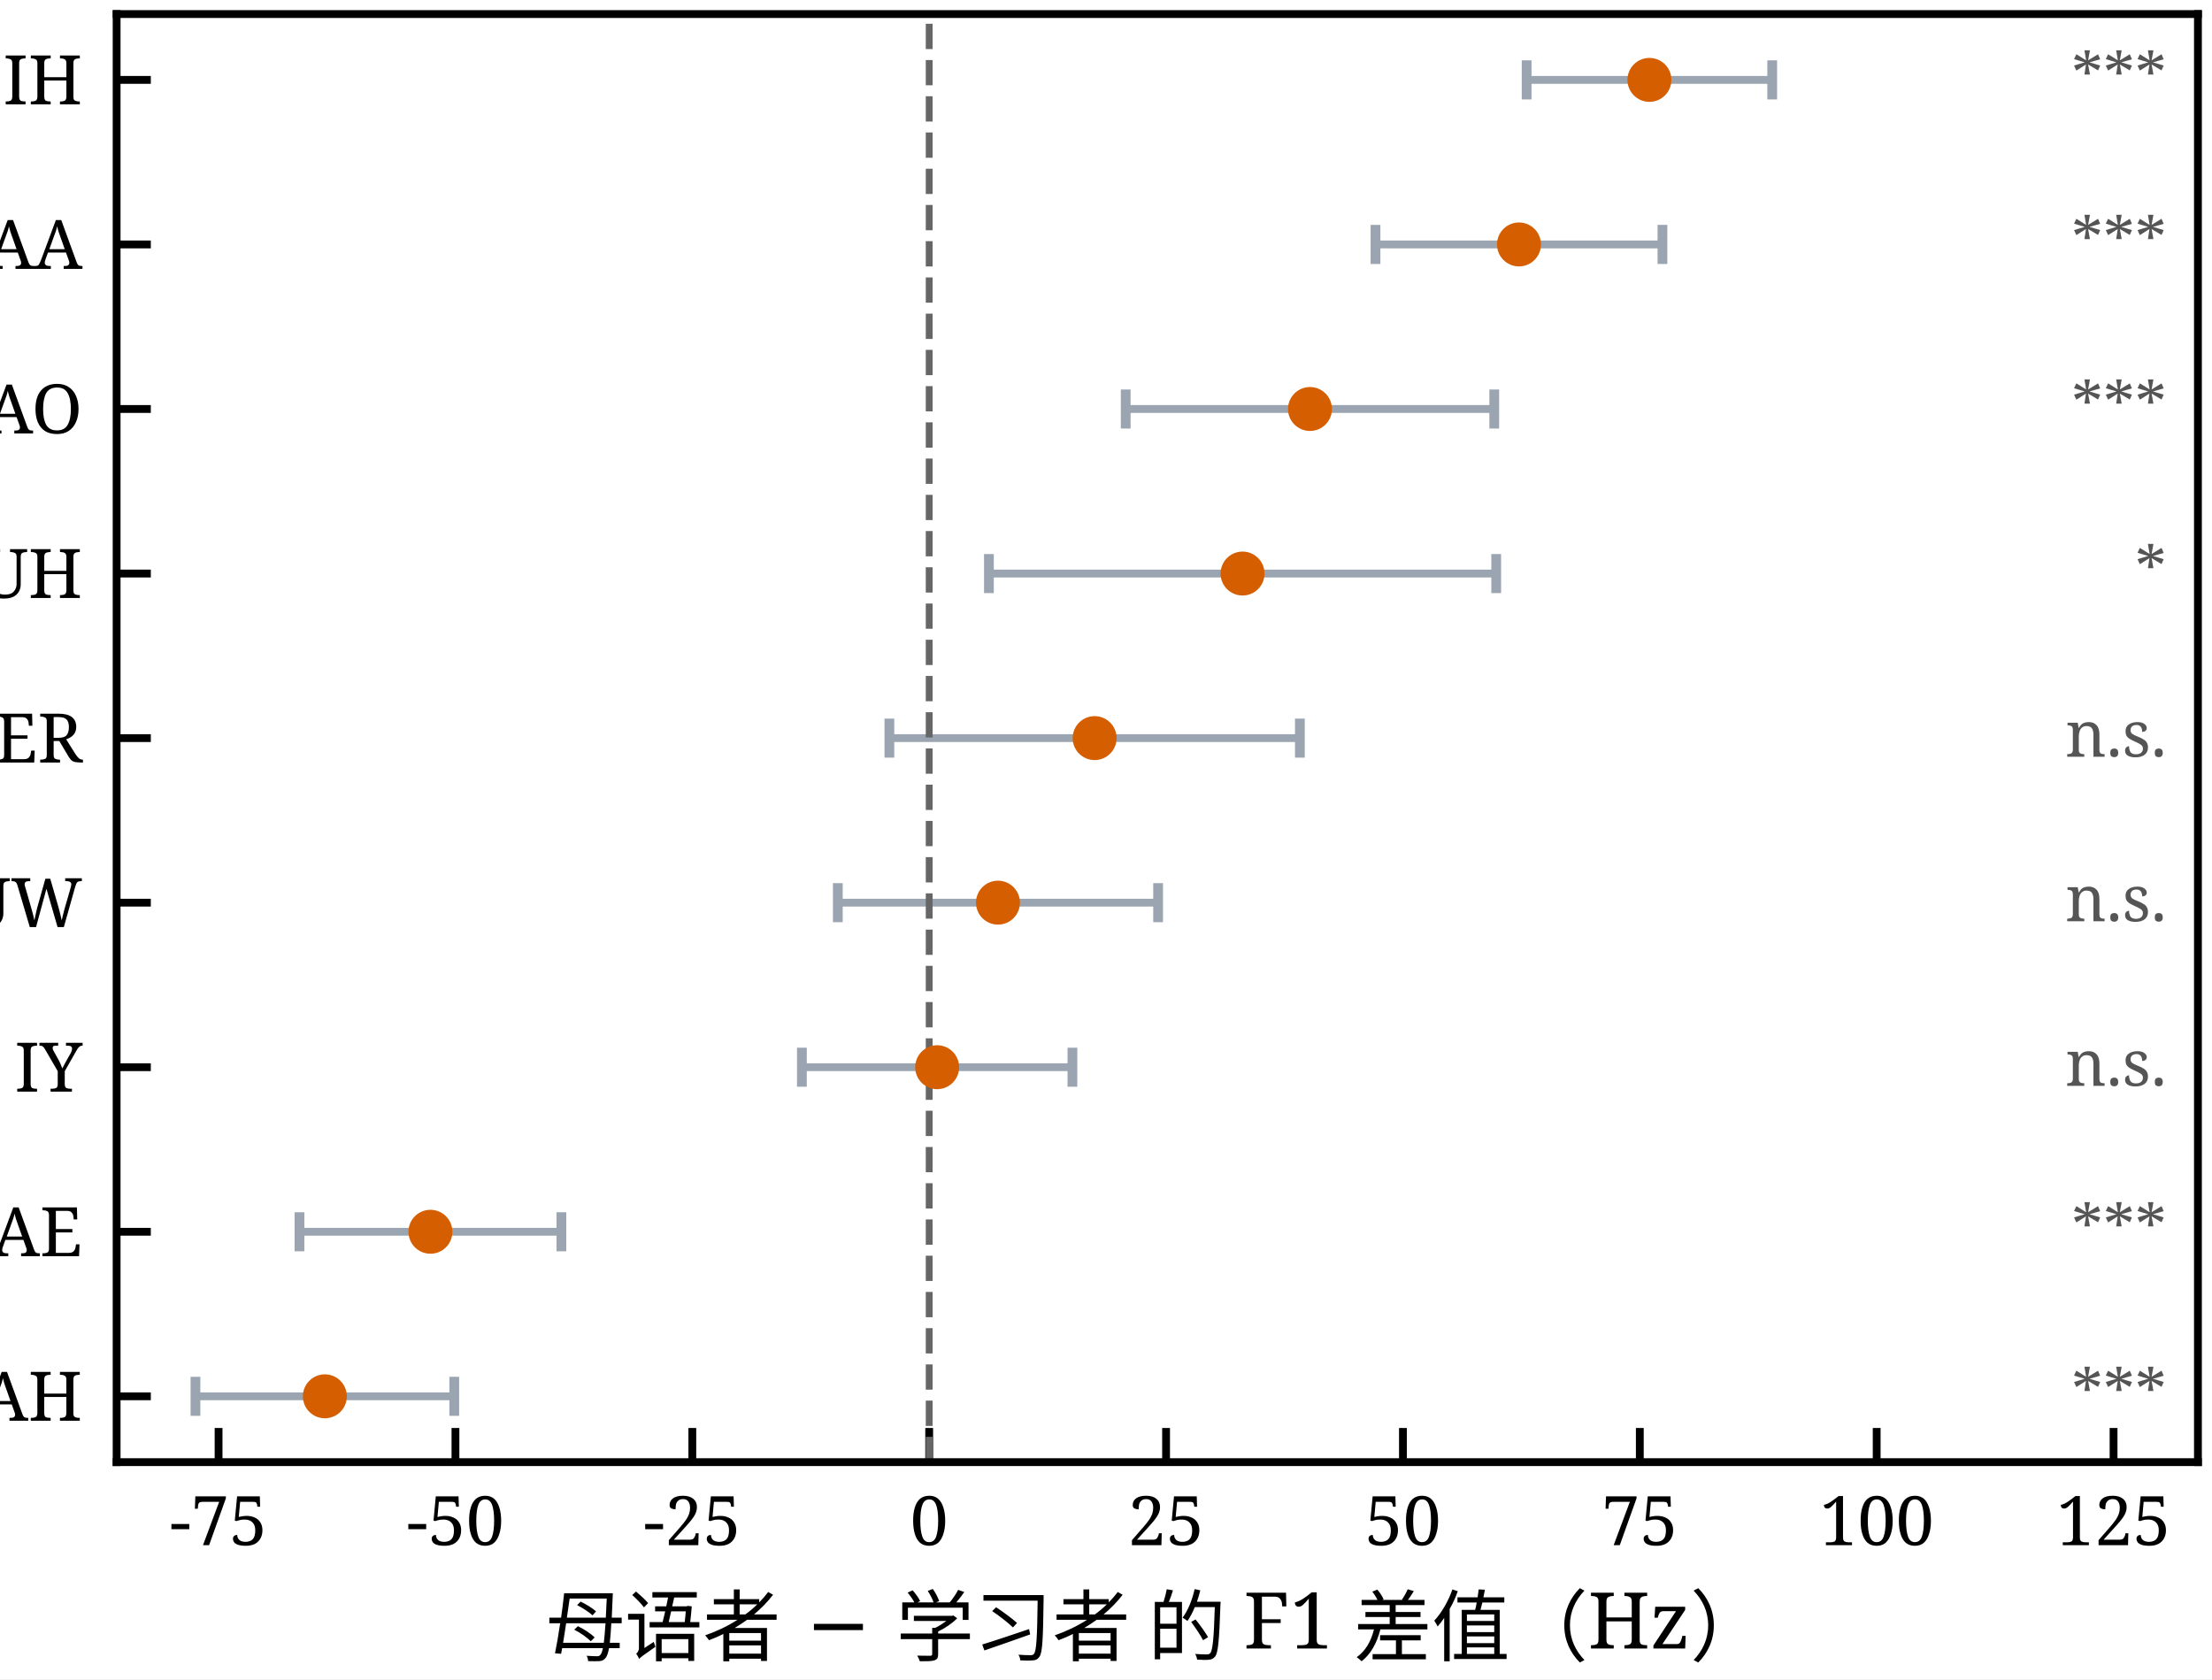
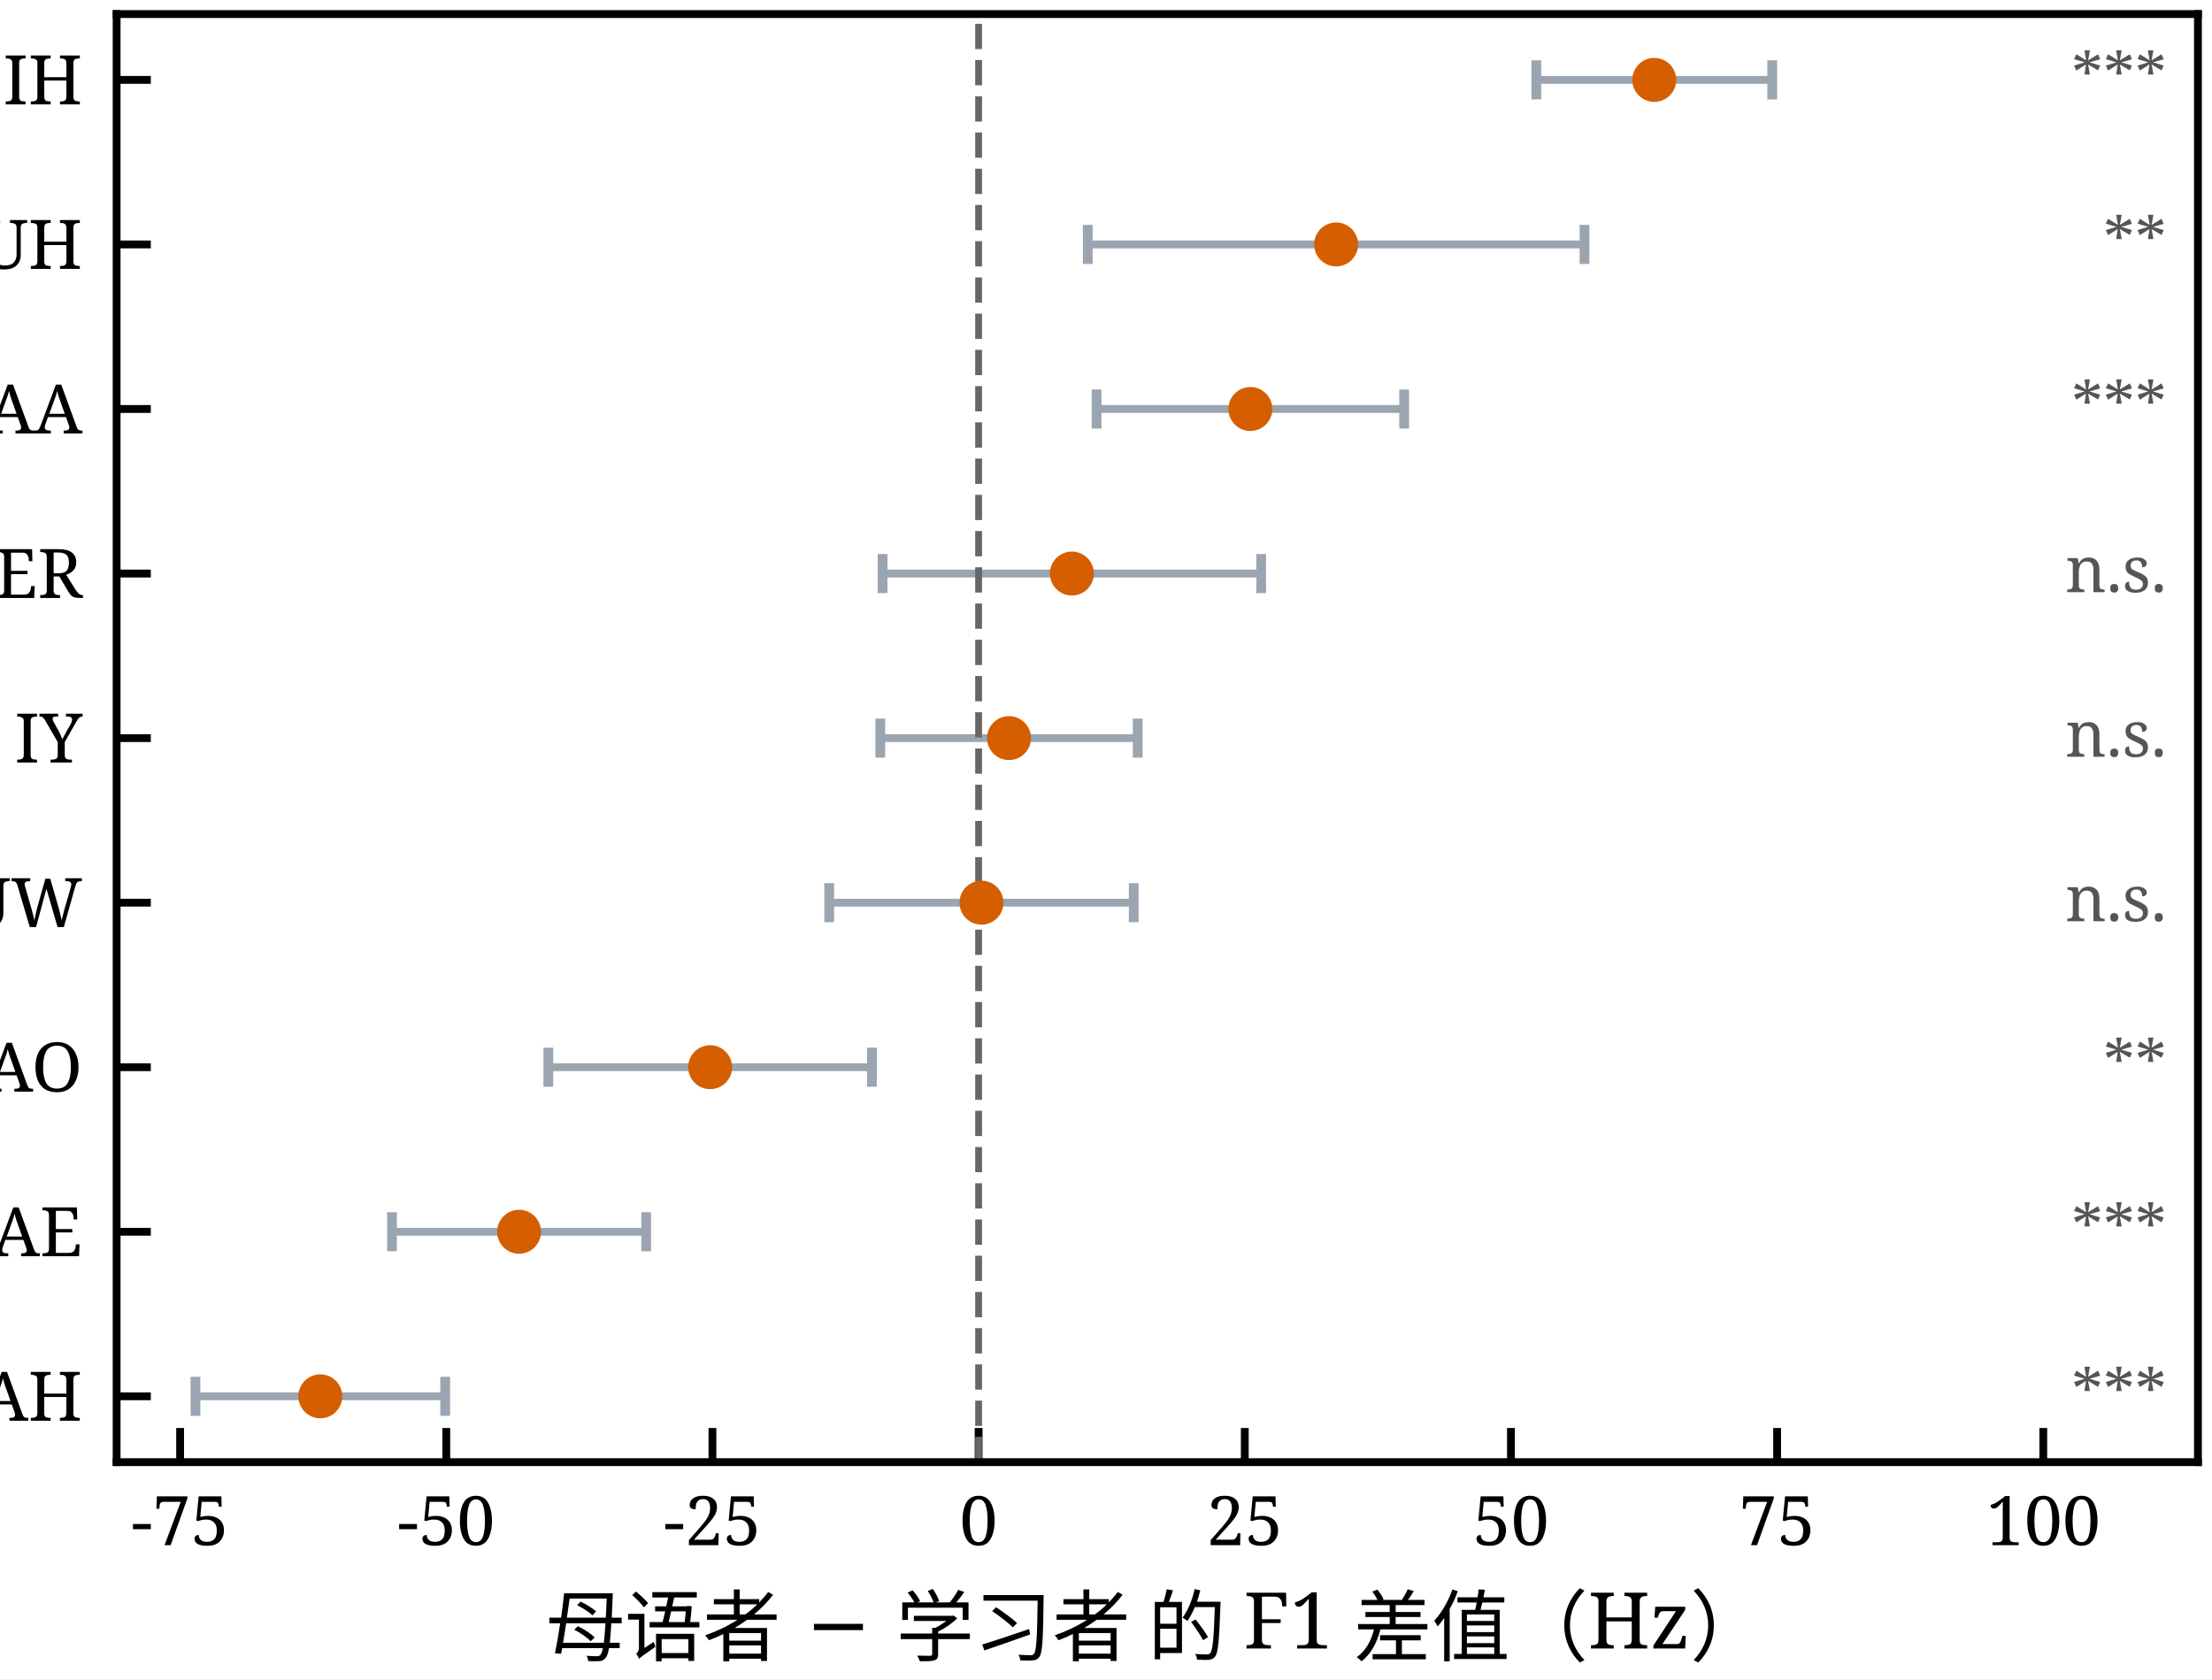
<svg xmlns="http://www.w3.org/2000/svg" xmlns:xlink="http://www.w3.org/1999/xlink" width="226.465pt" height="171.936pt" viewBox="0 0 226.465 171.936" version="1.1">
  <defs>
    <style type="text/css">*{stroke-linejoin: round; stroke-linecap: butt}</style>
  </defs>
  <g id="figure_1">
    <g id="patch_1">
      <path d="M 0 171.936  L 226.465 171.936  L 226.465 0  L 0 0  z " style="fill: #ffffff" />
    </g>
    <g id="axes_1">
      <g id="patch_2">
        <path d="M 11.94 149.715  L 225.025 149.715  L 225.025 1.44  L 11.94 1.44  z " style="fill: #ffffff" />
      </g>
      <g id="matplotlib.axis_1">
        <g id="xtick_1">
          <g id="line2d_1">
            <defs>
-               <path id="m50284971ce" d="M 0 0  L 0 -3.5  " style="stroke: #000000; stroke-width: 0.8" />
+               <path id="mb25aee88a0" d="M 0 0  L 0 -3.5  " style="stroke: #000000; stroke-width: 0.8" />
            </defs>
            <g>
-               <use xlink:href="#m50284971ce" x="22.378" y="149.715" style="stroke: #000000; stroke-width: 0.8" />
+               <use xlink:href="#mb25aee88a0" x="18.441" y="149.715" style="stroke: #000000; stroke-width: 0.8" />
            </g>
          </g>
          <g id="text_1">
-             <text style="font-size: 7px; font-family: 'SimSun'; text-anchor: middle" x="22.378" y="158.219" transform="rotate(-0 22.37759 158.2189)">-75</text>
+             <text style="font-size: 7px; font-family: 'SimSun'; text-anchor: middle" x="18.441" y="158.219" transform="rotate(-0 18.44086 158.2189)">-75</text>
          </g>
        </g>
        <g id="xtick_2">
          <g id="line2d_2">
            <g>
-               <use xlink:href="#m50284971ce" x="46.629" y="149.715" style="stroke: #000000; stroke-width: 0.8" />
+               <use xlink:href="#mb25aee88a0" x="45.691" y="149.715" style="stroke: #000000; stroke-width: 0.8" />
            </g>
          </g>
          <g id="text_2">
-             <text style="font-size: 7px; font-family: 'SimSun'; text-anchor: middle" x="46.629" y="158.219" transform="rotate(-0 46.62871 158.2189)">-50</text>
+             <text style="font-size: 7px; font-family: 'SimSun'; text-anchor: middle" x="45.691" y="158.219" transform="rotate(-0 45.69097 158.2189)">-50</text>
          </g>
        </g>
        <g id="xtick_3">
          <g id="line2d_3">
            <g>
-               <use xlink:href="#m50284971ce" x="70.88" y="149.715" style="stroke: #000000; stroke-width: 0.8" />
+               <use xlink:href="#mb25aee88a0" x="72.941" y="149.715" style="stroke: #000000; stroke-width: 0.8" />
            </g>
          </g>
          <g id="text_3">
-             <text style="font-size: 7px; font-family: 'SimSun'; text-anchor: middle" x="70.88" y="158.219" transform="rotate(-0 70.87983 158.2189)">-25</text>
+             <text style="font-size: 7px; font-family: 'SimSun'; text-anchor: middle" x="72.941" y="158.219" transform="rotate(-0 72.94108 158.2189)">-25</text>
          </g>
        </g>
        <g id="xtick_4">
          <g id="line2d_4">
            <g>
-               <use xlink:href="#m50284971ce" x="95.131" y="149.715" style="stroke: #000000; stroke-width: 0.8" />
+               <use xlink:href="#mb25aee88a0" x="100.191" y="149.715" style="stroke: #000000; stroke-width: 0.8" />
            </g>
          </g>
          <g id="text_4">
-             <text style="font-size: 7px; font-family: 'SimSun'; text-anchor: middle" x="95.131" y="158.219" transform="rotate(-0 95.13095 158.2189)">0</text>
+             <text style="font-size: 7px; font-family: 'SimSun'; text-anchor: middle" x="100.191" y="158.219" transform="rotate(-0 100.1912 158.2189)">0</text>
          </g>
        </g>
        <g id="xtick_5">
          <g id="line2d_5">
            <g>
-               <use xlink:href="#m50284971ce" x="119.382" y="149.715" style="stroke: #000000; stroke-width: 0.8" />
+               <use xlink:href="#mb25aee88a0" x="127.441" y="149.715" style="stroke: #000000; stroke-width: 0.8" />
            </g>
          </g>
          <g id="text_5">
-             <text style="font-size: 7px; font-family: 'SimSun'; text-anchor: middle" x="119.382" y="158.219" transform="rotate(-0 119.3821 158.2189)">25</text>
+             <text style="font-size: 7px; font-family: 'SimSun'; text-anchor: middle" x="127.441" y="158.219" transform="rotate(-0 127.4413 158.2189)">25</text>
          </g>
        </g>
        <g id="xtick_6">
          <g id="line2d_6">
            <g>
-               <use xlink:href="#m50284971ce" x="143.633" y="149.715" style="stroke: #000000; stroke-width: 0.8" />
+               <use xlink:href="#mb25aee88a0" x="154.691" y="149.715" style="stroke: #000000; stroke-width: 0.8" />
            </g>
          </g>
          <g id="text_6">
-             <text style="font-size: 7px; font-family: 'SimSun'; text-anchor: middle" x="143.633" y="158.219" transform="rotate(-0 143.6332 158.2189)">50</text>
+             <text style="font-size: 7px; font-family: 'SimSun'; text-anchor: middle" x="154.691" y="158.219" transform="rotate(-0 154.6914 158.2189)">50</text>
          </g>
        </g>
        <g id="xtick_7">
          <g id="line2d_7">
            <g>
-               <use xlink:href="#m50284971ce" x="167.884" y="149.715" style="stroke: #000000; stroke-width: 0.8" />
+               <use xlink:href="#mb25aee88a0" x="181.942" y="149.715" style="stroke: #000000; stroke-width: 0.8" />
            </g>
          </g>
          <g id="text_7">
-             <text style="font-size: 7px; font-family: 'SimSun'; text-anchor: middle" x="167.884" y="158.219" transform="rotate(-0 167.8843 158.2189)">75</text>
+             <text style="font-size: 7px; font-family: 'SimSun'; text-anchor: middle" x="181.942" y="158.219" transform="rotate(-0 181.9415 158.2189)">75</text>
          </g>
        </g>
        <g id="xtick_8">
          <g id="line2d_8">
            <g>
-               <use xlink:href="#m50284971ce" x="192.135" y="149.715" style="stroke: #000000; stroke-width: 0.8" />
+               <use xlink:href="#mb25aee88a0" x="209.192" y="149.715" style="stroke: #000000; stroke-width: 0.8" />
            </g>
          </g>
          <g id="text_8">
-             <text style="font-size: 7px; font-family: 'SimSun'; text-anchor: middle" x="192.135" y="158.219" transform="rotate(-0 192.1354 158.2189)">100</text>
-           </g>
-         </g>
-         <g id="xtick_9">
-           <g id="line2d_9">
-             <g>
-               <use xlink:href="#m50284971ce" x="216.387" y="149.715" style="stroke: #000000; stroke-width: 0.8" />
-             </g>
-           </g>
-           <g id="text_9">
-             <text style="font-size: 7px; font-family: 'SimSun'; text-anchor: middle" x="216.387" y="158.219" transform="rotate(-0 216.3865 158.2189)">125</text>
-           </g>
-         </g>
-         <g id="text_10">
+             <text style="font-size: 7px; font-family: 'SimSun'; text-anchor: middle" x="209.192" y="158.219" transform="rotate(-0 209.1916 158.2189)">100</text>
+           </g>
+         </g>
+         <g id="text_9">
          <text style="font-size: 8px; font-family: 'SimSun'; text-anchor: middle" x="118.482" y="169.465" transform="rotate(-0 118.4824 169.465)">母语者 − 学习者 的 F1 差值（Hz）</text>
        </g>
      </g>
      <g id="matplotlib.axis_2">
        <g id="ytick_1">
+           <g id="line2d_9">
+             <defs>
+               <path id="mffe5d62524" d="M 0 0  L 3.5 0  " style="stroke: #000000; stroke-width: 0.8" />
+             </defs>
+             <g>
+               <use xlink:href="#mffe5d62524" x="11.94" y="142.975" style="stroke: #000000; stroke-width: 0.8" />
+             </g>
+           </g>
+           <g id="text_10">
+             <text style="font-size: 7px; font-family: 'SimSun'; text-anchor: end" x="8.44" y="145.477" transform="rotate(-0 8.44 145.4772)">AH</text>
+           </g>
+         </g>
+         <g id="ytick_2">
          <g id="line2d_10">
-             <defs>
-               <path id="mb61f62b5c3" d="M 0 0  L 3.5 0  " style="stroke: #000000; stroke-width: 0.8" />
-             </defs>
-             <g>
-               <use xlink:href="#mb61f62b5c3" x="11.94" y="142.975" style="stroke: #000000; stroke-width: 0.8" />
+             <g>
+               <use xlink:href="#mffe5d62524" x="11.94" y="126.126" style="stroke: #000000; stroke-width: 0.8" />
            </g>
          </g>
          <g id="text_11">
-             <text style="font-size: 7px; font-family: 'SimSun'; text-anchor: end" x="8.44" y="145.477" transform="rotate(-0 8.44 145.4772)">AH</text>
-           </g>
-         </g>
-         <g id="ytick_2">
+             <text style="font-size: 7px; font-family: 'SimSun'; text-anchor: end" x="8.44" y="128.628" transform="rotate(-0 8.44 128.6277)">AE</text>
+           </g>
+         </g>
+         <g id="ytick_3">
          <g id="line2d_11">
            <g>
-               <use xlink:href="#mb61f62b5c3" x="11.94" y="126.126" style="stroke: #000000; stroke-width: 0.8" />
+               <use xlink:href="#mffe5d62524" x="11.94" y="109.276" style="stroke: #000000; stroke-width: 0.8" />
            </g>
          </g>
          <g id="text_12">
-             <text style="font-size: 7px; font-family: 'SimSun'; text-anchor: end" x="8.44" y="128.628" transform="rotate(-0 8.44 128.6277)">AE</text>
-           </g>
-         </g>
-         <g id="ytick_3">
+             <text style="font-size: 7px; font-family: 'SimSun'; text-anchor: end" x="8.44" y="111.778" transform="rotate(-0 8.44 111.7783)">AO</text>
+           </g>
+         </g>
+         <g id="ytick_4">
          <g id="line2d_12">
            <g>
-               <use xlink:href="#mb61f62b5c3" x="11.94" y="109.276" style="stroke: #000000; stroke-width: 0.8" />
+               <use xlink:href="#mffe5d62524" x="11.94" y="92.427" style="stroke: #000000; stroke-width: 0.8" />
            </g>
          </g>
          <g id="text_13">
-             <text style="font-size: 7px; font-family: 'SimSun'; text-anchor: end" x="8.44" y="111.778" transform="rotate(-0 8.44 111.7783)">IY</text>
-           </g>
-         </g>
-         <g id="ytick_4">
+             <text style="font-size: 7px; font-family: 'SimSun'; text-anchor: end" x="8.44" y="94.929" transform="rotate(-0 8.44 94.92888)">UW</text>
+           </g>
+         </g>
+         <g id="ytick_5">
          <g id="line2d_13">
            <g>
-               <use xlink:href="#mb61f62b5c3" x="11.94" y="92.427" style="stroke: #000000; stroke-width: 0.8" />
+               <use xlink:href="#mffe5d62524" x="11.94" y="75.578" style="stroke: #000000; stroke-width: 0.8" />
            </g>
          </g>
          <g id="text_14">
-             <text style="font-size: 7px; font-family: 'SimSun'; text-anchor: end" x="8.44" y="94.929" transform="rotate(-0 8.44 94.92888)">UW</text>
-           </g>
-         </g>
-         <g id="ytick_5">
+             <text style="font-size: 7px; font-family: 'SimSun'; text-anchor: end" x="8.44" y="78.079" transform="rotate(-0 8.44 78.07945)">IY</text>
+           </g>
+         </g>
+         <g id="ytick_6">
          <g id="line2d_14">
            <g>
-               <use xlink:href="#mb61f62b5c3" x="11.94" y="75.578" style="stroke: #000000; stroke-width: 0.8" />
+               <use xlink:href="#mffe5d62524" x="11.94" y="58.728" style="stroke: #000000; stroke-width: 0.8" />
            </g>
          </g>
          <g id="text_15">
-             <text style="font-size: 7px; font-family: 'SimSun'; text-anchor: end" x="8.44" y="78.079" transform="rotate(-0 8.44 78.07945)">ER</text>
-           </g>
-         </g>
-         <g id="ytick_6">
+             <text style="font-size: 7px; font-family: 'SimSun'; text-anchor: end" x="8.44" y="61.23" transform="rotate(-0 8.44 61.23002)">ER</text>
+           </g>
+         </g>
+         <g id="ytick_7">
          <g id="line2d_15">
            <g>
-               <use xlink:href="#mb61f62b5c3" x="11.94" y="58.728" style="stroke: #000000; stroke-width: 0.8" />
+               <use xlink:href="#mffe5d62524" x="11.94" y="41.879" style="stroke: #000000; stroke-width: 0.8" />
            </g>
          </g>
          <g id="text_16">
-             <text style="font-size: 7px; font-family: 'SimSun'; text-anchor: end" x="8.44" y="61.23" transform="rotate(-0 8.44 61.23002)">UH</text>
-           </g>
-         </g>
-         <g id="ytick_7">
+             <text style="font-size: 7px; font-family: 'SimSun'; text-anchor: end" x="8.44" y="44.381" transform="rotate(-0 8.44 44.38059)">AA</text>
+           </g>
+         </g>
+         <g id="ytick_8">
          <g id="line2d_16">
            <g>
-               <use xlink:href="#mb61f62b5c3" x="11.94" y="41.879" style="stroke: #000000; stroke-width: 0.8" />
+               <use xlink:href="#mffe5d62524" x="11.94" y="25.029" style="stroke: #000000; stroke-width: 0.8" />
            </g>
          </g>
          <g id="text_17">
-             <text style="font-size: 7px; font-family: 'SimSun'; text-anchor: end" x="8.44" y="44.381" transform="rotate(-0 8.44 44.38059)">AO</text>
-           </g>
-         </g>
-         <g id="ytick_8">
+             <text style="font-size: 7px; font-family: 'SimSun'; text-anchor: end" x="8.44" y="27.531" transform="rotate(-0 8.44 27.53116)">UH</text>
+           </g>
+         </g>
+         <g id="ytick_9">
          <g id="line2d_17">
            <g>
-               <use xlink:href="#mb61f62b5c3" x="11.94" y="25.029" style="stroke: #000000; stroke-width: 0.8" />
+               <use xlink:href="#mffe5d62524" x="11.94" y="8.18" style="stroke: #000000; stroke-width: 0.8" />
            </g>
          </g>
          <g id="text_18">
-             <text style="font-size: 7px; font-family: 'SimSun'; text-anchor: end" x="8.44" y="27.531" transform="rotate(-0 8.44 27.53116)">AA</text>
-           </g>
-         </g>
-         <g id="ytick_9">
-           <g id="line2d_18">
-             <g>
-               <use xlink:href="#mb61f62b5c3" x="11.94" y="8.18" style="stroke: #000000; stroke-width: 0.8" />
-             </g>
-           </g>
-           <g id="text_19">
            <text style="font-size: 7px; font-family: 'SimSun'; text-anchor: end" x="8.44" y="10.682" transform="rotate(-0 8.44 10.68173)">IH</text>
          </g>
        </g>
      </g>
      <g id="LineCollection_1">
-         <path d="M 20.011 142.975  L 46.507 142.975  " clip-path="url(#pabc31cd895)" style="fill: none; stroke: #9aa5b1; stroke-width: 0.8" />
-         <path d="M 30.659 126.126  L 57.475 126.126  " clip-path="url(#pabc31cd895)" style="fill: none; stroke: #9aa5b1; stroke-width: 0.8" />
-         <path d="M 82.098 109.276  L 109.794 109.276  " clip-path="url(#pabc31cd895)" style="fill: none; stroke: #9aa5b1; stroke-width: 0.8" />
-         <path d="M 85.776 92.427  L 118.567 92.427  " clip-path="url(#pabc31cd895)" style="fill: none; stroke: #9aa5b1; stroke-width: 0.8" />
-         <path d="M 91.056 75.578  L 133.081 75.578  " clip-path="url(#pabc31cd895)" style="fill: none; stroke: #9aa5b1; stroke-width: 0.8" />
-         <path d="M 101.245 58.728  L 153.182 58.728  " clip-path="url(#pabc31cd895)" style="fill: none; stroke: #9aa5b1; stroke-width: 0.8" />
-         <path d="M 115.25 41.879  L 152.982 41.879  " clip-path="url(#pabc31cd895)" style="fill: none; stroke: #9aa5b1; stroke-width: 0.8" />
-         <path d="M 140.824 25.029  L 170.201 25.029  " clip-path="url(#pabc31cd895)" style="fill: none; stroke: #9aa5b1; stroke-width: 0.8" />
-         <path d="M 156.297 8.18  L 181.439 8.18  " clip-path="url(#pabc31cd895)" style="fill: none; stroke: #9aa5b1; stroke-width: 0.8" />
+         <path d="M 20.011 142.975  L 45.579 142.975  " clip-path="url(#pd4686d6c53)" style="fill: none; stroke: #9aa5b1; stroke-width: 0.8" />
+         <path d="M 40.131 126.126  L 66.157 126.126  " clip-path="url(#pd4686d6c53)" style="fill: none; stroke: #9aa5b1; stroke-width: 0.8" />
+         <path d="M 56.139 109.276  L 89.27 109.276  " clip-path="url(#pd4686d6c53)" style="fill: none; stroke: #9aa5b1; stroke-width: 0.8" />
+         <path d="M 84.895 92.427  L 116.073 92.427  " clip-path="url(#pd4686d6c53)" style="fill: none; stroke: #9aa5b1; stroke-width: 0.8" />
+         <path d="M 90.124 75.578  L 116.479 75.578  " clip-path="url(#pd4686d6c53)" style="fill: none; stroke: #9aa5b1; stroke-width: 0.8" />
+         <path d="M 90.358 58.728  L 129.121 58.728  " clip-path="url(#pd4686d6c53)" style="fill: none; stroke: #9aa5b1; stroke-width: 0.8" />
+         <path d="M 112.266 41.879  L 143.76 41.879  " clip-path="url(#pd4686d6c53)" style="fill: none; stroke: #9aa5b1; stroke-width: 0.8" />
+         <path d="M 111.365 25.029  L 162.221 25.029  " clip-path="url(#pd4686d6c53)" style="fill: none; stroke: #9aa5b1; stroke-width: 0.8" />
+         <path d="M 157.29 8.18  L 181.439 8.18  " clip-path="url(#pd4686d6c53)" style="fill: none; stroke: #9aa5b1; stroke-width: 0.8" />
+       </g>
+       <g id="line2d_18">
+         <defs>
+           <path id="mc25b4e9e29" d="M 0 2  L 0 -2  " style="stroke: #9aa5b1" />
+         </defs>
+         <g clip-path="url(#pd4686d6c53)">
+           <use xlink:href="#mc25b4e9e29" x="20.011" y="142.975" style="fill: #d55e00; stroke: #9aa5b1" />
+           <use xlink:href="#mc25b4e9e29" x="40.131" y="126.126" style="fill: #d55e00; stroke: #9aa5b1" />
+           <use xlink:href="#mc25b4e9e29" x="56.139" y="109.276" style="fill: #d55e00; stroke: #9aa5b1" />
+           <use xlink:href="#mc25b4e9e29" x="84.895" y="92.427" style="fill: #d55e00; stroke: #9aa5b1" />
+           <use xlink:href="#mc25b4e9e29" x="90.124" y="75.578" style="fill: #d55e00; stroke: #9aa5b1" />
+           <use xlink:href="#mc25b4e9e29" x="90.358" y="58.728" style="fill: #d55e00; stroke: #9aa5b1" />
+           <use xlink:href="#mc25b4e9e29" x="112.266" y="41.879" style="fill: #d55e00; stroke: #9aa5b1" />
+           <use xlink:href="#mc25b4e9e29" x="111.365" y="25.029" style="fill: #d55e00; stroke: #9aa5b1" />
+           <use xlink:href="#mc25b4e9e29" x="157.29" y="8.18" style="fill: #d55e00; stroke: #9aa5b1" />
+         </g>
      </g>
      <g id="line2d_19">
+         <g clip-path="url(#pd4686d6c53)">
+           <use xlink:href="#mc25b4e9e29" x="45.579" y="142.975" style="fill: #d55e00; stroke: #9aa5b1" />
+           <use xlink:href="#mc25b4e9e29" x="66.157" y="126.126" style="fill: #d55e00; stroke: #9aa5b1" />
+           <use xlink:href="#mc25b4e9e29" x="89.27" y="109.276" style="fill: #d55e00; stroke: #9aa5b1" />
+           <use xlink:href="#mc25b4e9e29" x="116.073" y="92.427" style="fill: #d55e00; stroke: #9aa5b1" />
+           <use xlink:href="#mc25b4e9e29" x="116.479" y="75.578" style="fill: #d55e00; stroke: #9aa5b1" />
+           <use xlink:href="#mc25b4e9e29" x="129.121" y="58.728" style="fill: #d55e00; stroke: #9aa5b1" />
+           <use xlink:href="#mc25b4e9e29" x="143.76" y="41.879" style="fill: #d55e00; stroke: #9aa5b1" />
+           <use xlink:href="#mc25b4e9e29" x="162.221" y="25.029" style="fill: #d55e00; stroke: #9aa5b1" />
+           <use xlink:href="#mc25b4e9e29" x="181.439" y="8.18" style="fill: #d55e00; stroke: #9aa5b1" />
+         </g>
+       </g>
+       <g id="line2d_20">
+         <path d="M 100.191 149.715  L 100.191 1.44  " clip-path="url(#pd4686d6c53)" style="fill: none; stroke-dasharray: 2.59,1.12; stroke-dashoffset: 0; stroke: #666666; stroke-width: 0.7" />
+       </g>
+       <g id="line2d_21">
        <defs>
-           <path id="m579436d384" d="M 0 2  L 0 -2  " style="stroke: #9aa5b1" />
+           <path id="mf3c6400874" d="M 0 1.75  C 0.464 1.75 0.909 1.566 1.237 1.237  C 1.566 0.909 1.75 0.464 1.75 0  C 1.75 -0.464 1.566 -0.909 1.237 -1.237  C 0.909 -1.566 0.464 -1.75 0 -1.75  C -0.464 -1.75 -0.909 -1.566 -1.237 -1.237  C -1.566 -0.909 -1.75 -0.464 -1.75 0  C -1.75 0.464 -1.566 0.909 -1.237 1.237  C -0.909 1.566 -0.464 1.75 0 1.75  z " style="stroke: #d55e00" />
        </defs>
-         <g clip-path="url(#pabc31cd895)">
-           <use xlink:href="#m579436d384" x="20.011" y="142.975" style="fill: #d55e00; stroke: #9aa5b1" />
-           <use xlink:href="#m579436d384" x="30.659" y="126.126" style="fill: #d55e00; stroke: #9aa5b1" />
-           <use xlink:href="#m579436d384" x="82.098" y="109.276" style="fill: #d55e00; stroke: #9aa5b1" />
-           <use xlink:href="#m579436d384" x="85.776" y="92.427" style="fill: #d55e00; stroke: #9aa5b1" />
-           <use xlink:href="#m579436d384" x="91.056" y="75.578" style="fill: #d55e00; stroke: #9aa5b1" />
-           <use xlink:href="#m579436d384" x="101.245" y="58.728" style="fill: #d55e00; stroke: #9aa5b1" />
-           <use xlink:href="#m579436d384" x="115.25" y="41.879" style="fill: #d55e00; stroke: #9aa5b1" />
-           <use xlink:href="#m579436d384" x="140.824" y="25.029" style="fill: #d55e00; stroke: #9aa5b1" />
-           <use xlink:href="#m579436d384" x="156.297" y="8.18" style="fill: #d55e00; stroke: #9aa5b1" />
-         </g>
-       </g>
-       <g id="line2d_20">
-         <g clip-path="url(#pabc31cd895)">
-           <use xlink:href="#m579436d384" x="46.507" y="142.975" style="fill: #d55e00; stroke: #9aa5b1" />
-           <use xlink:href="#m579436d384" x="57.475" y="126.126" style="fill: #d55e00; stroke: #9aa5b1" />
-           <use xlink:href="#m579436d384" x="109.794" y="109.276" style="fill: #d55e00; stroke: #9aa5b1" />
-           <use xlink:href="#m579436d384" x="118.567" y="92.427" style="fill: #d55e00; stroke: #9aa5b1" />
-           <use xlink:href="#m579436d384" x="133.081" y="75.578" style="fill: #d55e00; stroke: #9aa5b1" />
-           <use xlink:href="#m579436d384" x="153.182" y="58.728" style="fill: #d55e00; stroke: #9aa5b1" />
-           <use xlink:href="#m579436d384" x="152.982" y="41.879" style="fill: #d55e00; stroke: #9aa5b1" />
-           <use xlink:href="#m579436d384" x="170.201" y="25.029" style="fill: #d55e00; stroke: #9aa5b1" />
-           <use xlink:href="#m579436d384" x="181.439" y="8.18" style="fill: #d55e00; stroke: #9aa5b1" />
-         </g>
-       </g>
-       <g id="line2d_21">
-         <path d="M 95.131 149.715  L 95.131 1.44  " clip-path="url(#pabc31cd895)" style="fill: none; stroke-dasharray: 2.59,1.12; stroke-dashoffset: 0; stroke: #666666; stroke-width: 0.7" />
-       </g>
-       <g id="line2d_22">
-         <defs>
-           <path id="md2ad880848" d="M 0 1.75  C 0.464 1.75 0.909 1.566 1.237 1.237  C 1.566 0.909 1.75 0.464 1.75 0  C 1.75 -0.464 1.566 -0.909 1.237 -1.237  C 0.909 -1.566 0.464 -1.75 0 -1.75  C -0.464 -1.75 -0.909 -1.566 -1.237 -1.237  C -1.566 -0.909 -1.75 -0.464 -1.75 0  C -1.75 0.464 -1.566 0.909 -1.237 1.237  C -0.909 1.566 -0.464 1.75 0 1.75  z " style="stroke: #d55e00" />
-         </defs>
-         <g clip-path="url(#pabc31cd895)">
-           <use xlink:href="#md2ad880848" x="33.259" y="142.975" style="fill: #d55e00; stroke: #d55e00" />
-           <use xlink:href="#md2ad880848" x="44.067" y="126.126" style="fill: #d55e00; stroke: #d55e00" />
-           <use xlink:href="#md2ad880848" x="95.946" y="109.276" style="fill: #d55e00; stroke: #d55e00" />
-           <use xlink:href="#md2ad880848" x="102.172" y="92.427" style="fill: #d55e00; stroke: #d55e00" />
-           <use xlink:href="#md2ad880848" x="112.069" y="75.578" style="fill: #d55e00; stroke: #d55e00" />
-           <use xlink:href="#md2ad880848" x="127.213" y="58.728" style="fill: #d55e00; stroke: #d55e00" />
-           <use xlink:href="#md2ad880848" x="134.116" y="41.879" style="fill: #d55e00; stroke: #d55e00" />
-           <use xlink:href="#md2ad880848" x="155.513" y="25.029" style="fill: #d55e00; stroke: #d55e00" />
-           <use xlink:href="#md2ad880848" x="168.868" y="8.18" style="fill: #d55e00; stroke: #d55e00" />
+         <g clip-path="url(#pd4686d6c53)">
+           <use xlink:href="#mf3c6400874" x="32.795" y="142.975" style="fill: #d55e00; stroke: #d55e00" />
+           <use xlink:href="#mf3c6400874" x="53.144" y="126.126" style="fill: #d55e00; stroke: #d55e00" />
+           <use xlink:href="#mf3c6400874" x="72.705" y="109.276" style="fill: #d55e00; stroke: #d55e00" />
+           <use xlink:href="#mf3c6400874" x="100.484" y="92.427" style="fill: #d55e00; stroke: #d55e00" />
+           <use xlink:href="#mf3c6400874" x="103.302" y="75.578" style="fill: #d55e00; stroke: #d55e00" />
+           <use xlink:href="#mf3c6400874" x="109.739" y="58.728" style="fill: #d55e00; stroke: #d55e00" />
+           <use xlink:href="#mf3c6400874" x="128.013" y="41.879" style="fill: #d55e00; stroke: #d55e00" />
+           <use xlink:href="#mf3c6400874" x="136.793" y="25.029" style="fill: #d55e00; stroke: #d55e00" />
+           <use xlink:href="#mf3c6400874" x="169.364" y="8.18" style="fill: #d55e00; stroke: #d55e00" />
        </g>
      </g>
      <g id="patch_3">
        <path d="M 11.94 149.715  L 11.94 1.44  " style="fill: none; stroke: #000000; stroke-width: 0.8; stroke-linejoin: miter; stroke-linecap: square" />
      </g>
      <g id="patch_4">
        <path d="M 225.025 149.715  L 225.025 1.44  " style="fill: none; stroke: #000000; stroke-width: 0.8; stroke-linejoin: miter; stroke-linecap: square" />
      </g>
      <g id="patch_5">
        <path d="M 11.94 149.715  L 225.025 149.715  " style="fill: none; stroke: #000000; stroke-width: 0.8; stroke-linejoin: miter; stroke-linecap: square" />
      </g>
      <g id="patch_6">
        <path d="M 11.94 1.44  L 225.025 1.44  " style="fill: none; stroke: #000000; stroke-width: 0.8; stroke-linejoin: miter; stroke-linecap: square" />
      </g>
+       <g id="text_19">
+         <text style="font-size: 6.5px; font-family: 'SimSun'; text-anchor: end; fill: #555555" x="221.829" y="144.88" transform="rotate(-0 221.8286 144.8795)">***</text>
+       </g>
      <g id="text_20">
-         <text style="font-size: 6.5px; font-family: 'SimSun'; text-anchor: end; fill: #555555" x="221.829" y="144.88" transform="rotate(-0 221.8286 144.8795)">***</text>
+         <text style="font-size: 6.5px; font-family: 'SimSun'; text-anchor: end; fill: #555555" x="221.829" y="128.03" transform="rotate(-0 221.8286 128.0301)">***</text>
      </g>
      <g id="text_21">
-         <text style="font-size: 6.5px; font-family: 'SimSun'; text-anchor: end; fill: #555555" x="221.829" y="128.03" transform="rotate(-0 221.8286 128.0301)">***</text>
+         <text style="font-size: 6.5px; font-family: 'SimSun'; text-anchor: end; fill: #555555" x="221.829" y="111.181" transform="rotate(-0 221.8286 111.1807)">**</text>
      </g>
      <g id="text_22">
-         <text style="font-size: 6.5px; font-family: 'SimSun'; text-anchor: end; fill: #555555" x="221.829" y="111.181" transform="rotate(-0 221.8286 111.1807)">n.s.</text>
+         <text style="font-size: 6.5px; font-family: 'SimSun'; text-anchor: end; fill: #555555" x="221.829" y="94.331" transform="rotate(-0 221.8286 94.33123)">n.s.</text>
      </g>
      <g id="text_23">
-         <text style="font-size: 6.5px; font-family: 'SimSun'; text-anchor: end; fill: #555555" x="221.829" y="94.331" transform="rotate(-0 221.8286 94.33123)">n.s.</text>
+         <text style="font-size: 6.5px; font-family: 'SimSun'; text-anchor: end; fill: #555555" x="221.829" y="77.482" transform="rotate(-0 221.8286 77.4818)">n.s.</text>
      </g>
      <g id="text_24">
-         <text style="font-size: 6.5px; font-family: 'SimSun'; text-anchor: end; fill: #555555" x="221.829" y="77.482" transform="rotate(-0 221.8286 77.4818)">n.s.</text>
+         <text style="font-size: 6.5px; font-family: 'SimSun'; text-anchor: end; fill: #555555" x="221.829" y="60.632" transform="rotate(-0 221.8286 60.63237)">n.s.</text>
      </g>
      <g id="text_25">
-         <text style="font-size: 6.5px; font-family: 'SimSun'; text-anchor: end; fill: #555555" x="221.829" y="60.632" transform="rotate(-0 221.8286 60.63237)">*</text>
+         <text style="font-size: 6.5px; font-family: 'SimSun'; text-anchor: end; fill: #555555" x="221.829" y="43.783" transform="rotate(-0 221.8286 43.78293)">***</text>
      </g>
      <g id="text_26">
-         <text style="font-size: 6.5px; font-family: 'SimSun'; text-anchor: end; fill: #555555" x="221.829" y="43.783" transform="rotate(-0 221.8286 43.78293)">***</text>
+         <text style="font-size: 6.5px; font-family: 'SimSun'; text-anchor: end; fill: #555555" x="221.829" y="26.934" transform="rotate(-0 221.8286 26.9335)">**</text>
      </g>
      <g id="text_27">
-         <text style="font-size: 6.5px; font-family: 'SimSun'; text-anchor: end; fill: #555555" x="221.829" y="26.934" transform="rotate(-0 221.8286 26.9335)">***</text>
-       </g>
-       <g id="text_28">
        <text style="font-size: 6.5px; font-family: 'SimSun'; text-anchor: end; fill: #555555" x="221.829" y="10.084" transform="rotate(-0 221.8286 10.08407)">***</text>
      </g>
    </g>
  </g>
  <defs>
-     <clipPath id="pabc31cd895">
+     <clipPath id="pd4686d6c53">
      <rect x="11.94" y="1.44" width="213.085" height="148.275" />
    </clipPath>
  </defs>
</svg>
